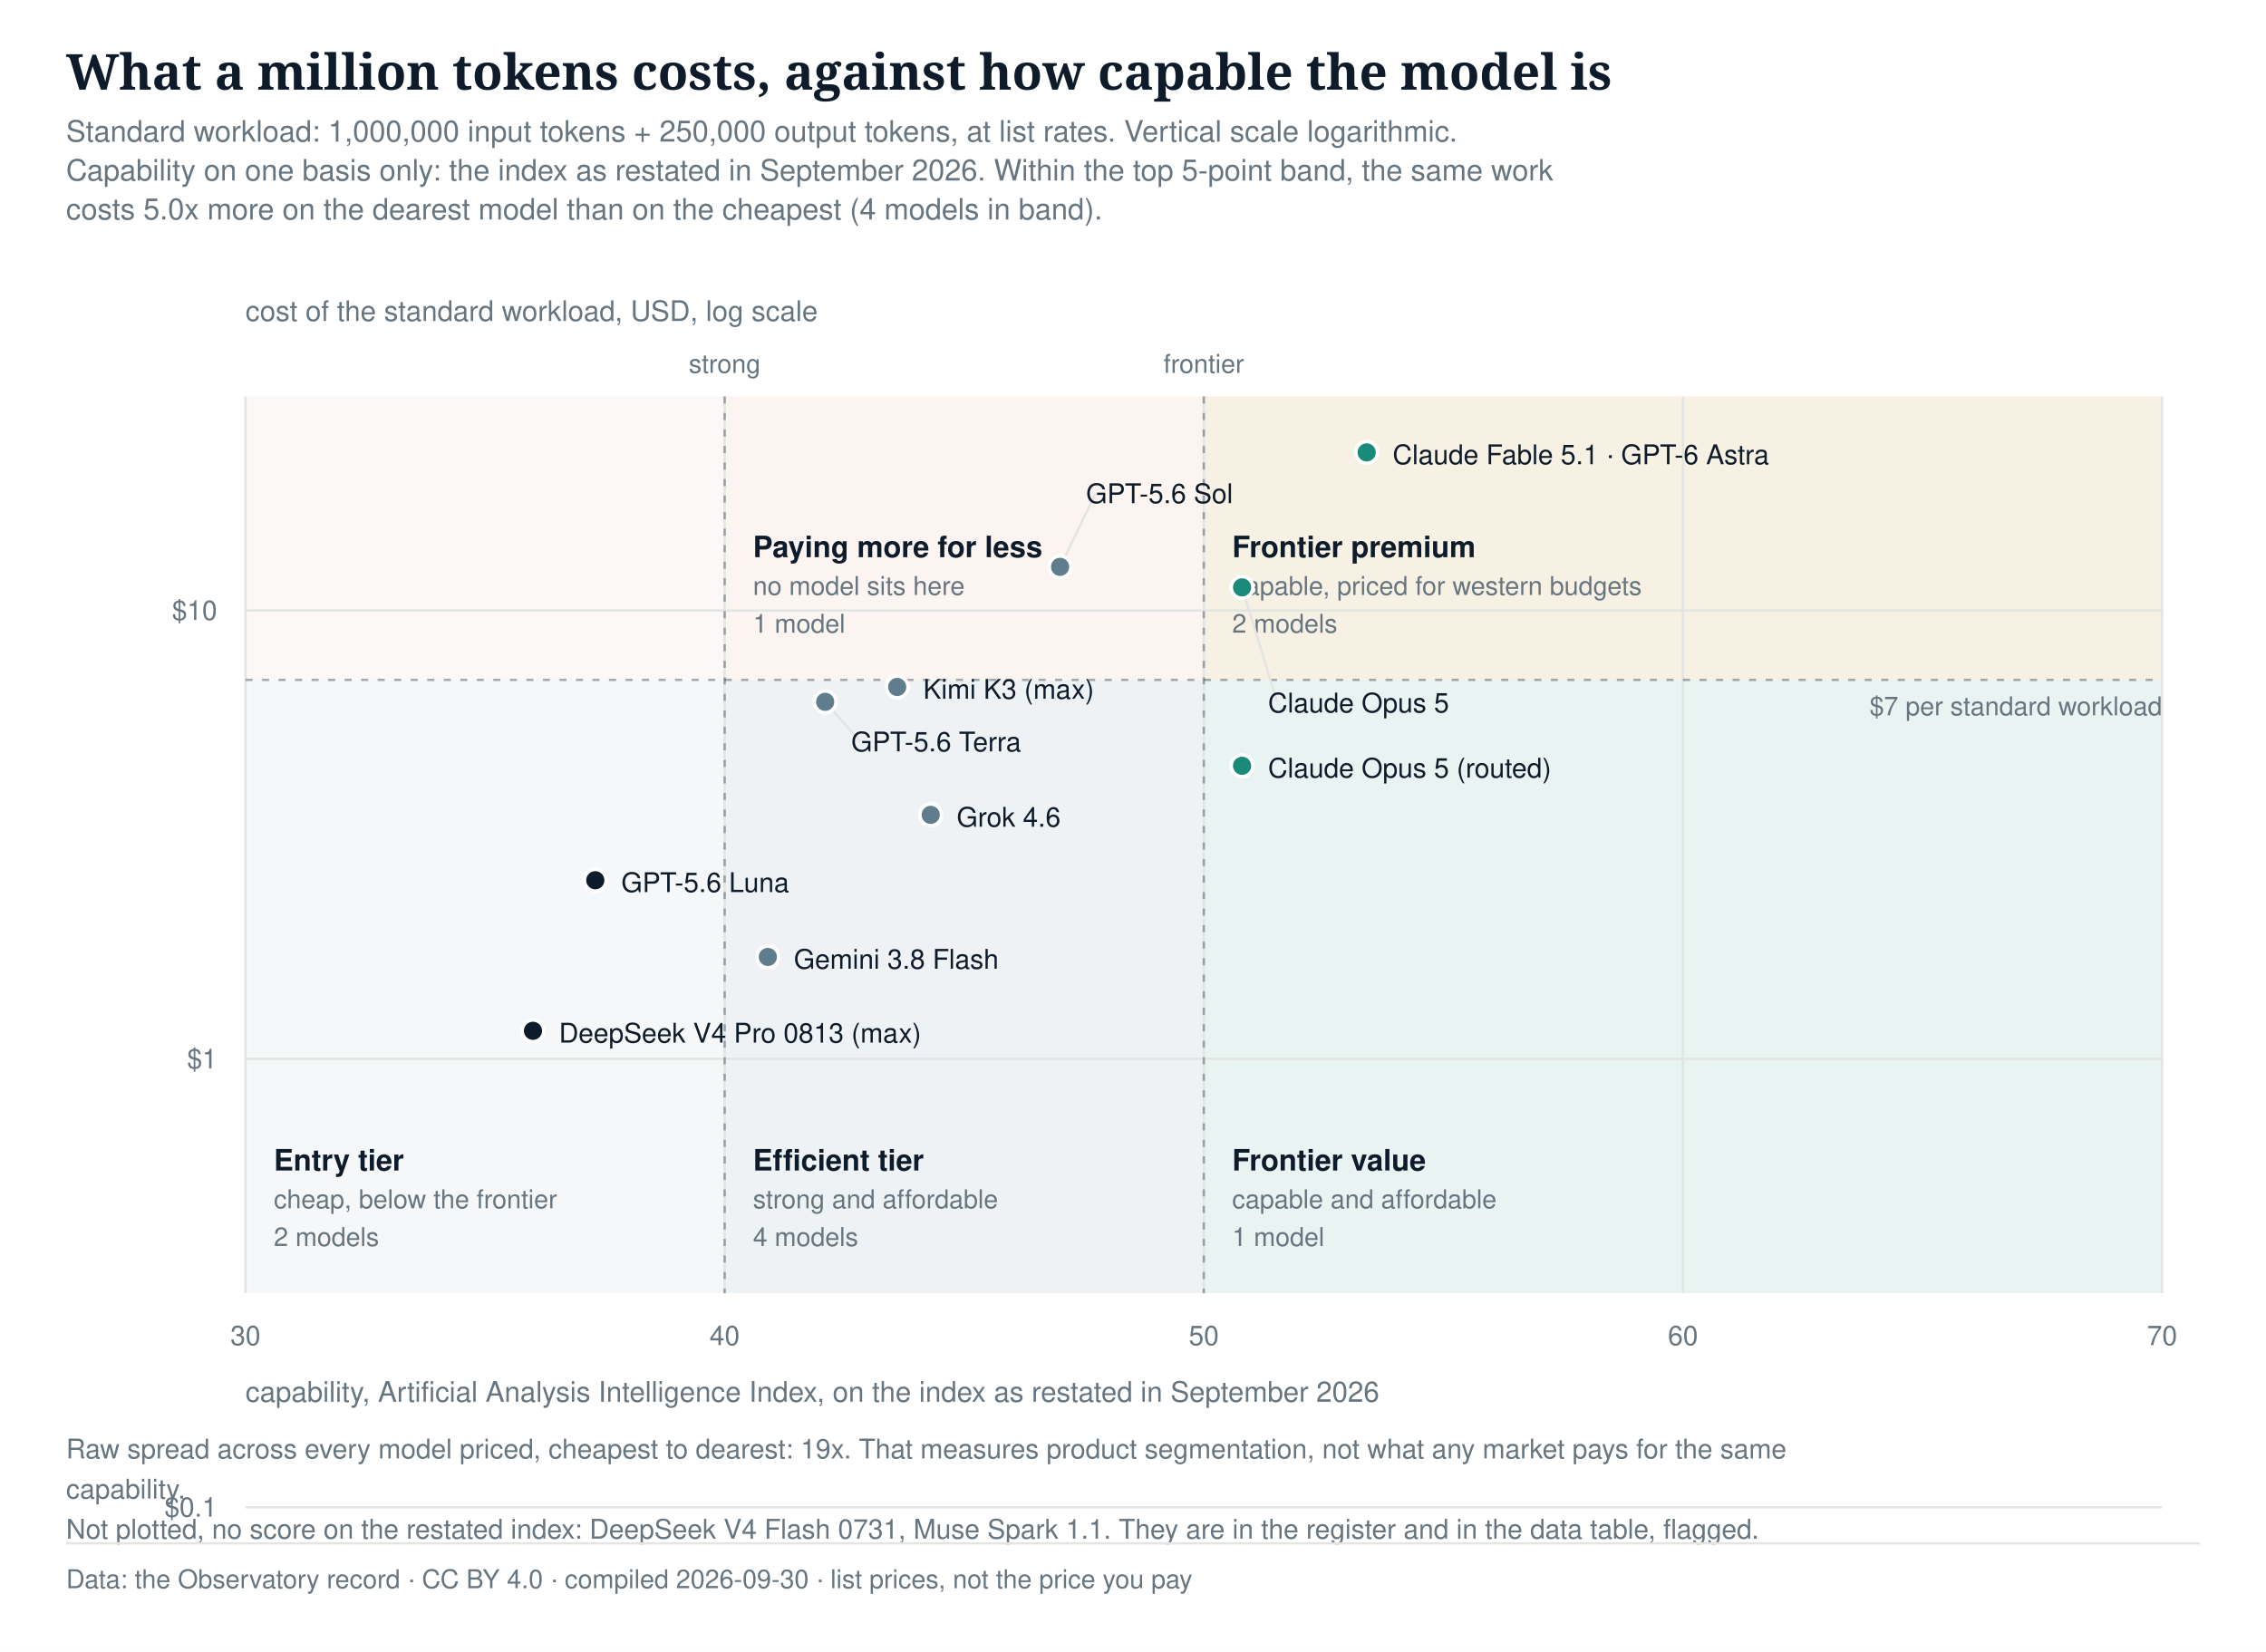
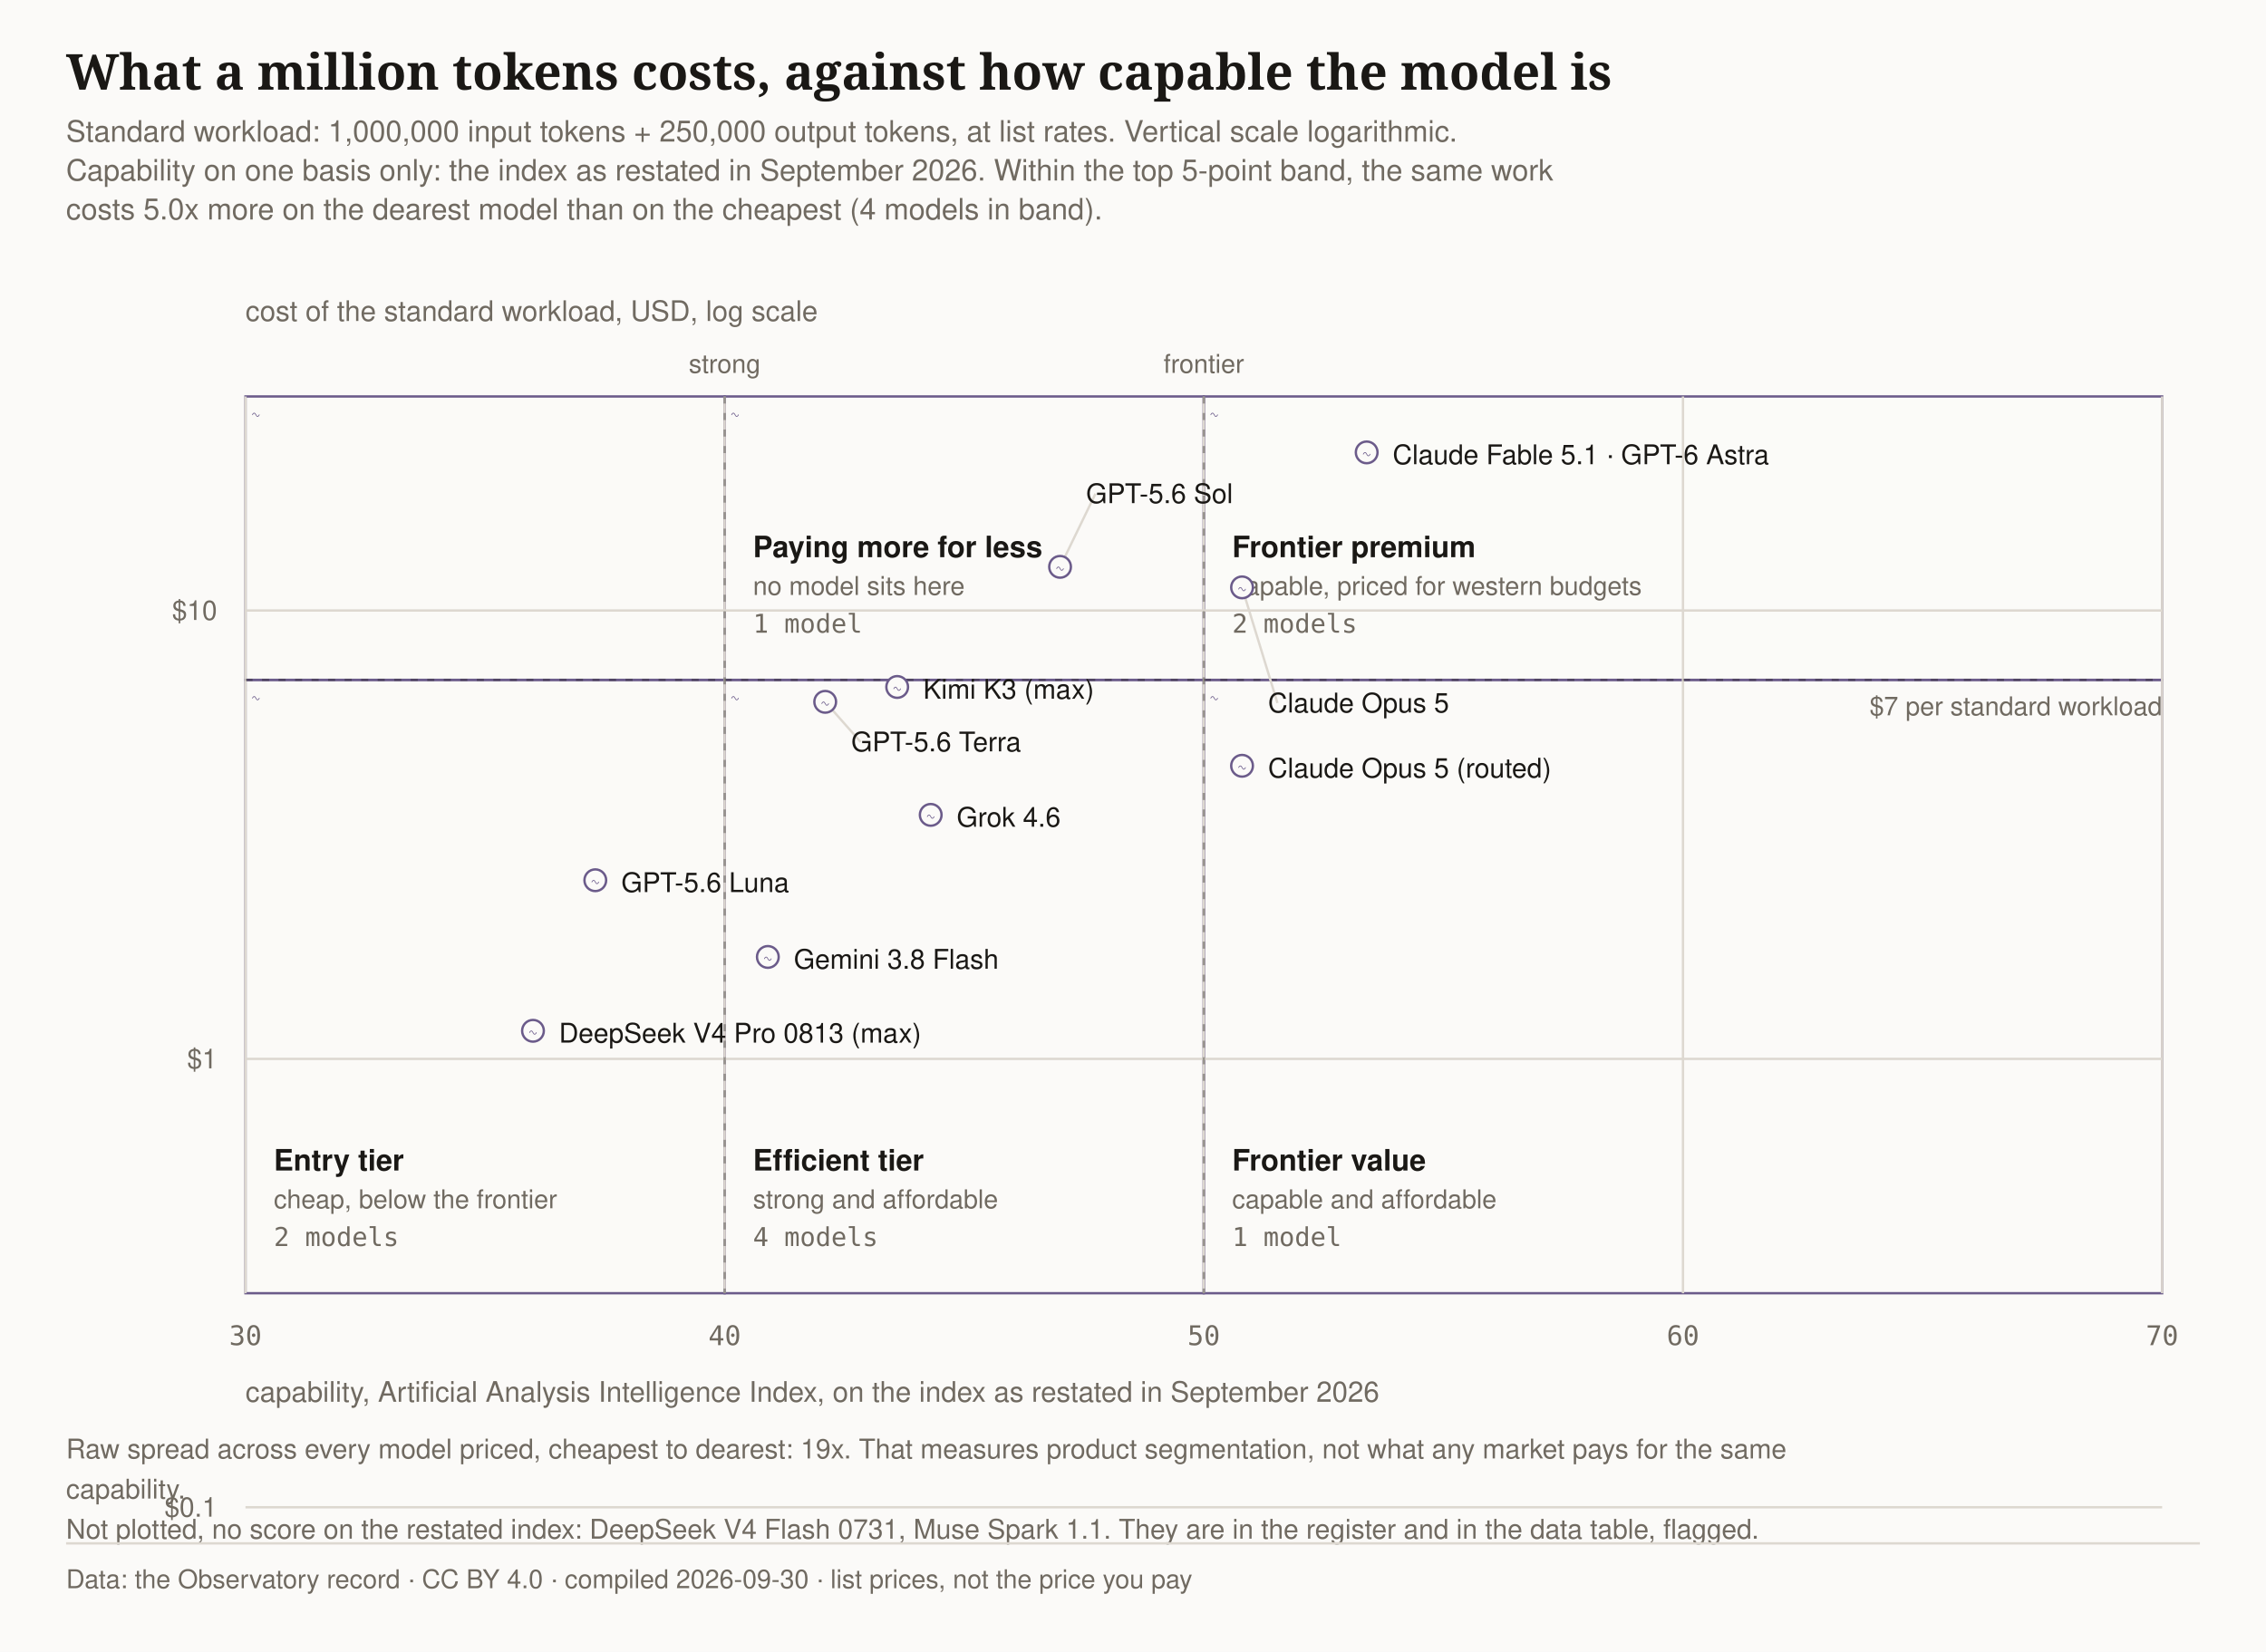
<svg xmlns="http://www.w3.org/2000/svg" viewBox="0 0 960 700" width="960" height="700" role="img" aria-label="Cost of the standard workload against capability on one basis for 11 models. Within the top 5-point capability band the same work costs 5.0 times more on the dearest model than on the cheapest; the raw spread across every model priced is 19 times, which reflects product segmentation rather than market access. 2 models are not plotted because they have no score on the restated index.">
-   <rect width="960" height="700" fill="#FFFFFF" />
-   <text x="28" y="38" font-family="'Source Serif 4',Georgia,serif" font-size="21" font-weight="600" fill="#0D1B2A">What a million tokens costs, against how capable the model is</text>
-   <text x="28" y="60.0" font-family="IBM Plex Sans,-apple-system,'Segoe UI',Helvetica,Arial,sans-serif" font-size="12.5" fill="#66757F">Standard workload: 1,000,000 input tokens + 250,000 output tokens, at list rates. Vertical scale logarithmic.</text>
-   <text x="28" y="76.5" font-family="IBM Plex Sans,-apple-system,'Segoe UI',Helvetica,Arial,sans-serif" font-size="12.5" fill="#66757F">Capability on one basis only: the index as restated in September 2026. Within the top 5-point band, the same work</text>
-   <text x="28" y="93.0" font-family="IBM Plex Sans,-apple-system,'Segoe UI',Helvetica,Arial,sans-serif" font-size="12.5" fill="#66757F">costs 5.0x more on the dearest model than on the cheapest (4 models in band).</text>
-   <rect x="510.0" y="288.1" width="406.0" height="259.9" fill="#1A8A7A" fill-opacity="0.1" />
-   <text x="522.0" y="496.0" font-family="IBM Plex Sans,-apple-system,'Segoe UI',Helvetica,Arial,sans-serif" font-size="12.5" font-weight="600" fill="#0D1B2A">Frontier value</text>
-   <text x="522.0" y="512.0" font-family="IBM Plex Sans,-apple-system,'Segoe UI',Helvetica,Arial,sans-serif" font-size="11" fill="#66757F">capable and affordable</text>
-   <text x="522.0" y="528.0" font-family="IBM Plex Sans,-apple-system,'Segoe UI',Helvetica,Arial,sans-serif" font-size="11" fill="#66757F">1 model</text>
-   <rect x="510.0" y="168.0" width="406.0" height="120.1" fill="#B98A1F" fill-opacity="0.12" />
-   <text x="522.0" y="236.1" font-family="IBM Plex Sans,-apple-system,'Segoe UI',Helvetica,Arial,sans-serif" font-size="12.5" font-weight="600" fill="#0D1B2A">Frontier premium</text>
-   <text x="522.0" y="252.1" font-family="IBM Plex Sans,-apple-system,'Segoe UI',Helvetica,Arial,sans-serif" font-size="11" fill="#66757F">capable, priced for western budgets</text>
-   <text x="522.0" y="268.1" font-family="IBM Plex Sans,-apple-system,'Segoe UI',Helvetica,Arial,sans-serif" font-size="11" fill="#66757F">2 models</text>
-   <rect x="307.0" y="288.1" width="203.0" height="259.9" fill="#5F7D8C" fill-opacity="0.1" />
-   <text x="319.0" y="496.0" font-family="IBM Plex Sans,-apple-system,'Segoe UI',Helvetica,Arial,sans-serif" font-size="12.5" font-weight="600" fill="#0D1B2A">Efficient tier</text>
-   <text x="319.0" y="512.0" font-family="IBM Plex Sans,-apple-system,'Segoe UI',Helvetica,Arial,sans-serif" font-size="11" fill="#66757F">strong and affordable</text>
-   <text x="319.0" y="528.0" font-family="IBM Plex Sans,-apple-system,'Segoe UI',Helvetica,Arial,sans-serif" font-size="11" fill="#66757F">4 models</text>
-   <rect x="307.0" y="168.0" width="203.0" height="120.1" fill="#C05A36" fill-opacity="0.07" />
-   <text x="319.0" y="236.1" font-family="IBM Plex Sans,-apple-system,'Segoe UI',Helvetica,Arial,sans-serif" font-size="12.5" font-weight="600" fill="#0D1B2A">Paying more for less</text>
-   <text x="319.0" y="252.1" font-family="IBM Plex Sans,-apple-system,'Segoe UI',Helvetica,Arial,sans-serif" font-size="11" fill="#66757F">no model sits here</text>
-   <text x="319.0" y="268.1" font-family="IBM Plex Sans,-apple-system,'Segoe UI',Helvetica,Arial,sans-serif" font-size="11" fill="#66757F">1 model</text>
-   <rect x="104.0" y="288.1" width="203.0" height="259.9" fill="#5F7D8C" fill-opacity="0.06" />
-   <text x="116.0" y="496.0" font-family="IBM Plex Sans,-apple-system,'Segoe UI',Helvetica,Arial,sans-serif" font-size="12.5" font-weight="600" fill="#0D1B2A">Entry tier</text>
-   <text x="116.0" y="512.0" font-family="IBM Plex Sans,-apple-system,'Segoe UI',Helvetica,Arial,sans-serif" font-size="11" fill="#66757F">cheap, below the frontier</text>
-   <text x="116.0" y="528.0" font-family="IBM Plex Sans,-apple-system,'Segoe UI',Helvetica,Arial,sans-serif" font-size="11" fill="#66757F">2 models</text>
-   <rect x="104.0" y="168.0" width="203.0" height="120.1" fill="#C05A36" fill-opacity="0.04" />
-   <line x1="104" y1="638.7" x2="916" y2="638.7" stroke="#E2E5E2" />
-   <text x="92" y="642.7" text-anchor="end" font-family="IBM Plex Sans,-apple-system,'Segoe UI',Helvetica,Arial,sans-serif" font-size="11.5" fill="#66757F">$0.1</text>
-   <line x1="104" y1="448.7" x2="916" y2="448.7" stroke="#E2E5E2" />
-   <text x="92" y="452.7" text-anchor="end" font-family="IBM Plex Sans,-apple-system,'Segoe UI',Helvetica,Arial,sans-serif" font-size="11.5" fill="#66757F">$1</text>
-   <line x1="104" y1="258.7" x2="916" y2="258.7" stroke="#E2E5E2" />
-   <text x="92" y="262.7" text-anchor="end" font-family="IBM Plex Sans,-apple-system,'Segoe UI',Helvetica,Arial,sans-serif" font-size="11.5" fill="#66757F">$10</text>
-   <line x1="104.0" y1="168" x2="104.0" y2="548" stroke="#E2E5E2" />
-   <text x="104.0" y="570" text-anchor="middle" font-family="IBM Plex Sans,-apple-system,'Segoe UI',Helvetica,Arial,sans-serif" font-size="11.5" fill="#66757F">30</text>
-   <line x1="307.0" y1="168" x2="307.0" y2="548" stroke="#E2E5E2" />
-   <text x="307.0" y="570" text-anchor="middle" font-family="IBM Plex Sans,-apple-system,'Segoe UI',Helvetica,Arial,sans-serif" font-size="11.5" fill="#66757F">40</text>
-   <line x1="510.0" y1="168" x2="510.0" y2="548" stroke="#E2E5E2" />
-   <text x="510.0" y="570" text-anchor="middle" font-family="IBM Plex Sans,-apple-system,'Segoe UI',Helvetica,Arial,sans-serif" font-size="11.5" fill="#66757F">50</text>
-   <line x1="713.0" y1="168" x2="713.0" y2="548" stroke="#E2E5E2" />
-   <text x="713.0" y="570" text-anchor="middle" font-family="IBM Plex Sans,-apple-system,'Segoe UI',Helvetica,Arial,sans-serif" font-size="11.5" fill="#66757F">60</text>
-   <line x1="916.0" y1="168" x2="916.0" y2="548" stroke="#E2E5E2" />
-   <text x="916.0" y="570" text-anchor="middle" font-family="IBM Plex Sans,-apple-system,'Segoe UI',Helvetica,Arial,sans-serif" font-size="11.5" fill="#66757F">70</text>
-   <line x1="307.0" y1="168" x2="307.0" y2="548" stroke="#0D1B2A" stroke-dasharray="3 4" opacity=".35" />
-   <text x="307.0" y="158" text-anchor="middle" font-family="IBM Plex Sans,-apple-system,'Segoe UI',Helvetica,Arial,sans-serif" font-size="11" fill="#66757F">strong</text>
-   <line x1="510.0" y1="168" x2="510.0" y2="548" stroke="#0D1B2A" stroke-dasharray="3 4" opacity=".35" />
-   <text x="510.0" y="158" text-anchor="middle" font-family="IBM Plex Sans,-apple-system,'Segoe UI',Helvetica,Arial,sans-serif" font-size="11" fill="#66757F">frontier</text>
-   <line x1="104" y1="288.1" x2="916" y2="288.1" stroke="#0D1B2A" stroke-dasharray="3 4" opacity=".35" />
-   <text x="916" y="303.1" text-anchor="end" font-family="IBM Plex Sans,-apple-system,'Segoe UI',Helvetica,Arial,sans-serif" font-size="11" fill="#66757F">$7 per standard workload</text>
-   <text x="104" y="136" font-family="IBM Plex Sans,-apple-system,'Segoe UI',Helvetica,Arial,sans-serif" font-size="12" fill="#66757F">cost of the standard workload, USD, log scale</text>
-   <text x="104" y="594" font-family="IBM Plex Sans,-apple-system,'Segoe UI',Helvetica,Arial,sans-serif" font-size="12" fill="#66757F">capability, Artificial Analysis Intelligence Index, on the index as restated in September 2026</text>
-   <text x="590.0" y="196.7" font-family="IBM Plex Sans,-apple-system,'Segoe UI',Helvetica,Arial,sans-serif" font-size="11.5" fill="#0D1B2A">Claude Fable 5.1 · GPT-6 Astra</text>
-   <circle cx="579.0" cy="191.7" r="4.6" fill="#1A8A7A" stroke="#FFFFFF" stroke-width="1.5" />
-   <line x1="449.1" y1="240.2" x2="464.1" y2="209.2" stroke="#E2E5E2" stroke-width="1" />
-   <text x="460.1" y="213.2" font-family="IBM Plex Sans,-apple-system,'Segoe UI',Helvetica,Arial,sans-serif" font-size="11.5" fill="#0D1B2A">GPT-5.6 Sol</text>
-   <circle cx="449.1" cy="240.2" r="4.6" fill="#5F7D8C" stroke="#FFFFFF" stroke-width="1.5" />
-   <line x1="526.2" y1="248.9" x2="541.2" y2="297.9" stroke="#E2E5E2" stroke-width="1" />
-   <text x="537.2" y="301.9" font-family="IBM Plex Sans,-apple-system,'Segoe UI',Helvetica,Arial,sans-serif" font-size="11.5" fill="#0D1B2A">Claude Opus 5</text>
-   <circle cx="526.2" cy="248.9" r="4.6" fill="#1A8A7A" stroke="#FFFFFF" stroke-width="1.5" />
-   <text x="391.1" y="296.1" font-family="IBM Plex Sans,-apple-system,'Segoe UI',Helvetica,Arial,sans-serif" font-size="11.5" fill="#0D1B2A">Kimi K3 (max)</text>
-   <circle cx="380.1" cy="291.1" r="4.6" fill="#5F7D8C" stroke="#FFFFFF" stroke-width="1.5" />
-   <line x1="349.6" y1="297.4" x2="364.6" y2="314.4" stroke="#E2E5E2" stroke-width="1" />
-   <text x="360.6" y="318.4" font-family="IBM Plex Sans,-apple-system,'Segoe UI',Helvetica,Arial,sans-serif" font-size="11.5" fill="#0D1B2A">GPT-5.6 Terra</text>
-   <circle cx="349.6" cy="297.4" r="4.6" fill="#5F7D8C" stroke="#FFFFFF" stroke-width="1.5" />
-   <text x="537.2" y="329.5" font-family="IBM Plex Sans,-apple-system,'Segoe UI',Helvetica,Arial,sans-serif" font-size="11.5" fill="#0D1B2A">Claude Opus 5 (routed)</text>
-   <circle cx="526.2" cy="324.5" r="4.6" fill="#1A8A7A" stroke="#FFFFFF" stroke-width="1.5" />
-   <text x="405.3" y="350.3" font-family="IBM Plex Sans,-apple-system,'Segoe UI',Helvetica,Arial,sans-serif" font-size="11.5" fill="#0D1B2A">Grok 4.6</text>
-   <circle cx="394.3" cy="345.3" r="4.6" fill="#5F7D8C" stroke="#FFFFFF" stroke-width="1.5" />
-   <text x="263.2" y="378.0" font-family="IBM Plex Sans,-apple-system,'Segoe UI',Helvetica,Arial,sans-serif" font-size="11.5" fill="#0D1B2A">GPT-5.6 Luna</text>
-   <circle cx="252.2" cy="373.0" r="4.6" fill="#0D1B2A" stroke="#FFFFFF" stroke-width="1.5" />
-   <text x="336.3" y="410.5" font-family="IBM Plex Sans,-apple-system,'Segoe UI',Helvetica,Arial,sans-serif" font-size="11.5" fill="#0D1B2A">Gemini 3.8 Flash</text>
-   <circle cx="325.3" cy="405.5" r="4.6" fill="#5F7D8C" stroke="#FFFFFF" stroke-width="1.5" />
-   <text x="236.8" y="441.8" font-family="IBM Plex Sans,-apple-system,'Segoe UI',Helvetica,Arial,sans-serif" font-size="11.5" fill="#0D1B2A">DeepSeek V4 Pro 0813 (max)</text>
-   <circle cx="225.8" cy="436.8" r="4.6" fill="#0D1B2A" stroke="#FFFFFF" stroke-width="1.5" />
-   <text x="28" y="618" font-family="IBM Plex Sans,-apple-system,'Segoe UI',Helvetica,Arial,sans-serif" font-size="11.5" fill="#66757F">Raw spread across every model priced, cheapest to dearest: 19x. That measures product segmentation, not what any market pays for the same</text>
-   <text x="28" y="635" font-family="IBM Plex Sans,-apple-system,'Segoe UI',Helvetica,Arial,sans-serif" font-size="11.5" fill="#66757F">capability.</text>
-   <text x="28" y="652" font-family="IBM Plex Sans,-apple-system,'Segoe UI',Helvetica,Arial,sans-serif" font-size="11.5" fill="#66757F">Not plotted, no score on the restated index: DeepSeek V4 Flash 0731, Muse Spark 1.1. They are in the register and in the data table, flagged.</text>
-   <line x1="28" y1="654" x2="932" y2="654" stroke="#E2E5E2" />
-   <text x="28" y="673" font-family="IBM Plex Sans,-apple-system,'Segoe UI',Helvetica,Arial,sans-serif" font-size="11" fill="#66757F">Data: the Observatory record · CC BY 4.0 · compiled 2026-09-30 · list prices, not the price you pay</text>
+   <defs>
+     <pattern id="status-proposal" width="6" height="6" patternUnits="userSpaceOnUse">
+       <path d="M0 6L6 0" stroke="#756342" stroke-width="1" />
+     </pattern>
+   </defs>
+   <rect width="960" height="700" fill="#fbfaf8" />
+   <text x="28" y="38" font-family="'Source Serif 4',Georgia,serif" font-size="21" font-weight="600" fill="#1a1815" style="font-variant-numeric:tabular-nums lining-nums">What a million tokens costs, against how capable the model is</text>
+   <text x="28" y="60.0" font-family="IBM Plex Sans,-apple-system,'Segoe UI',Helvetica,Arial,sans-serif" font-size="12.5" fill="#706a61" style="font-variant-numeric:tabular-nums lining-nums">Standard workload: 1,000,000 input tokens + 250,000 output tokens, at list rates. Vertical scale logarithmic.</text>
+   <text x="28" y="76.5" font-family="IBM Plex Sans,-apple-system,'Segoe UI',Helvetica,Arial,sans-serif" font-size="12.5" fill="#706a61" style="font-variant-numeric:tabular-nums lining-nums">Capability on one basis only: the index as restated in September 2026. Within the top 5-point band, the same work</text>
+   <text x="28" y="93.0" font-family="IBM Plex Sans,-apple-system,'Segoe UI',Helvetica,Arial,sans-serif" font-size="12.5" fill="#706a61" style="font-variant-numeric:tabular-nums lining-nums">costs 5.0x more on the dearest model than on the cheapest (4 models in band).</text>
+   <rect x="510.0" y="288.1" width="406.0" height="259.9" fill="#fbfaf8" fill-opacity="0.1" data-status="modelled" stroke="#6b5b8a" stroke-width="1" />
+   <text x="512.0" y="298.1" font-family="'IBM Plex Mono',Consolas,monospace" font-size="8" fill="#6b5b8a" aria-hidden="true">∿</text>
+   <text x="522.0" y="496.0" font-family="IBM Plex Sans,-apple-system,'Segoe UI',Helvetica,Arial,sans-serif" font-size="12.5" font-weight="600" fill="#1a1815" style="font-variant-numeric:tabular-nums lining-nums">Frontier value</text>
+   <text x="522.0" y="512.0" font-family="IBM Plex Sans,-apple-system,'Segoe UI',Helvetica,Arial,sans-serif" font-size="11" fill="#706a61" style="font-variant-numeric:tabular-nums lining-nums">capable and affordable</text>
+   <text x="522.0" y="528.0" font-family="'IBM Plex Mono',Consolas,monospace" font-size="11" fill="#706a61" style="font-variant-numeric:tabular-nums lining-nums">1 model</text>
+   <rect x="510.0" y="168.0" width="406.0" height="120.1" fill="#fbfaf8" fill-opacity="0.12" data-status="modelled" stroke="#6b5b8a" stroke-width="1" />
+   <text x="512.0" y="178.0" font-family="'IBM Plex Mono',Consolas,monospace" font-size="8" fill="#6b5b8a" aria-hidden="true">∿</text>
+   <text x="522.0" y="236.1" font-family="IBM Plex Sans,-apple-system,'Segoe UI',Helvetica,Arial,sans-serif" font-size="12.5" font-weight="600" fill="#1a1815" style="font-variant-numeric:tabular-nums lining-nums">Frontier premium</text>
+   <text x="522.0" y="252.1" font-family="IBM Plex Sans,-apple-system,'Segoe UI',Helvetica,Arial,sans-serif" font-size="11" fill="#706a61" style="font-variant-numeric:tabular-nums lining-nums">capable, priced for western budgets</text>
+   <text x="522.0" y="268.1" font-family="'IBM Plex Mono',Consolas,monospace" font-size="11" fill="#706a61" style="font-variant-numeric:tabular-nums lining-nums">2 models</text>
+   <rect x="307.0" y="288.1" width="203.0" height="259.9" fill="#fbfaf8" fill-opacity="0.1" data-status="modelled" stroke="#6b5b8a" stroke-width="1" />
+   <text x="309.0" y="298.1" font-family="'IBM Plex Mono',Consolas,monospace" font-size="8" fill="#6b5b8a" aria-hidden="true">∿</text>
+   <text x="319.0" y="496.0" font-family="IBM Plex Sans,-apple-system,'Segoe UI',Helvetica,Arial,sans-serif" font-size="12.5" font-weight="600" fill="#1a1815" style="font-variant-numeric:tabular-nums lining-nums">Efficient tier</text>
+   <text x="319.0" y="512.0" font-family="IBM Plex Sans,-apple-system,'Segoe UI',Helvetica,Arial,sans-serif" font-size="11" fill="#706a61" style="font-variant-numeric:tabular-nums lining-nums">strong and affordable</text>
+   <text x="319.0" y="528.0" font-family="'IBM Plex Mono',Consolas,monospace" font-size="11" fill="#706a61" style="font-variant-numeric:tabular-nums lining-nums">4 models</text>
+   <rect x="307.0" y="168.0" width="203.0" height="120.1" fill="#fbfaf8" fill-opacity="0.07" data-status="modelled" stroke="#6b5b8a" stroke-width="1" />
+   <text x="309.0" y="178.0" font-family="'IBM Plex Mono',Consolas,monospace" font-size="8" fill="#6b5b8a" aria-hidden="true">∿</text>
+   <text x="319.0" y="236.1" font-family="IBM Plex Sans,-apple-system,'Segoe UI',Helvetica,Arial,sans-serif" font-size="12.5" font-weight="600" fill="#1a1815" style="font-variant-numeric:tabular-nums lining-nums">Paying more for less</text>
+   <text x="319.0" y="252.1" font-family="IBM Plex Sans,-apple-system,'Segoe UI',Helvetica,Arial,sans-serif" font-size="11" fill="#706a61" style="font-variant-numeric:tabular-nums lining-nums">no model sits here</text>
+   <text x="319.0" y="268.1" font-family="'IBM Plex Mono',Consolas,monospace" font-size="11" fill="#706a61" style="font-variant-numeric:tabular-nums lining-nums">1 model</text>
+   <rect x="104.0" y="288.1" width="203.0" height="259.9" fill="#fbfaf8" fill-opacity="0.06" data-status="modelled" stroke="#6b5b8a" stroke-width="1" />
+   <text x="106.0" y="298.1" font-family="'IBM Plex Mono',Consolas,monospace" font-size="8" fill="#6b5b8a" aria-hidden="true">∿</text>
+   <text x="116.0" y="496.0" font-family="IBM Plex Sans,-apple-system,'Segoe UI',Helvetica,Arial,sans-serif" font-size="12.5" font-weight="600" fill="#1a1815" style="font-variant-numeric:tabular-nums lining-nums">Entry tier</text>
+   <text x="116.0" y="512.0" font-family="IBM Plex Sans,-apple-system,'Segoe UI',Helvetica,Arial,sans-serif" font-size="11" fill="#706a61" style="font-variant-numeric:tabular-nums lining-nums">cheap, below the frontier</text>
+   <text x="116.0" y="528.0" font-family="'IBM Plex Mono',Consolas,monospace" font-size="11" fill="#706a61" style="font-variant-numeric:tabular-nums lining-nums">2 models</text>
+   <rect x="104.0" y="168.0" width="203.0" height="120.1" fill="#fbfaf8" fill-opacity="0.04" data-status="modelled" stroke="#6b5b8a" stroke-width="1" />
+   <text x="106.0" y="178.0" font-family="'IBM Plex Mono',Consolas,monospace" font-size="8" fill="#6b5b8a" aria-hidden="true">∿</text>
+   <line x1="104" y1="638.7" x2="916" y2="638.7" stroke="#ddd8d0" />
+   <text x="92" y="642.7" text-anchor="end" font-family="IBM Plex Sans,-apple-system,'Segoe UI',Helvetica,Arial,sans-serif" font-size="11.5" fill="#706a61" style="font-variant-numeric:tabular-nums lining-nums">$0.1</text>
+   <line x1="104" y1="448.7" x2="916" y2="448.7" stroke="#ddd8d0" />
+   <text x="92" y="452.7" text-anchor="end" font-family="IBM Plex Sans,-apple-system,'Segoe UI',Helvetica,Arial,sans-serif" font-size="11.5" fill="#706a61" style="font-variant-numeric:tabular-nums lining-nums">$1</text>
+   <line x1="104" y1="258.7" x2="916" y2="258.7" stroke="#ddd8d0" />
+   <text x="92" y="262.7" text-anchor="end" font-family="IBM Plex Sans,-apple-system,'Segoe UI',Helvetica,Arial,sans-serif" font-size="11.5" fill="#706a61" style="font-variant-numeric:tabular-nums lining-nums">$10</text>
+   <line x1="104.0" y1="168" x2="104.0" y2="548" stroke="#ddd8d0" />
+   <text x="104.0" y="570" text-anchor="middle" font-family="'IBM Plex Mono',Consolas,monospace" font-size="11.5" fill="#706a61" style="font-variant-numeric:tabular-nums lining-nums">30</text>
+   <line x1="307.0" y1="168" x2="307.0" y2="548" stroke="#ddd8d0" />
+   <text x="307.0" y="570" text-anchor="middle" font-family="'IBM Plex Mono',Consolas,monospace" font-size="11.5" fill="#706a61" style="font-variant-numeric:tabular-nums lining-nums">40</text>
+   <line x1="510.0" y1="168" x2="510.0" y2="548" stroke="#ddd8d0" />
+   <text x="510.0" y="570" text-anchor="middle" font-family="'IBM Plex Mono',Consolas,monospace" font-size="11.5" fill="#706a61" style="font-variant-numeric:tabular-nums lining-nums">50</text>
+   <line x1="713.0" y1="168" x2="713.0" y2="548" stroke="#ddd8d0" />
+   <text x="713.0" y="570" text-anchor="middle" font-family="'IBM Plex Mono',Consolas,monospace" font-size="11.5" fill="#706a61" style="font-variant-numeric:tabular-nums lining-nums">60</text>
+   <line x1="916.0" y1="168" x2="916.0" y2="548" stroke="#ddd8d0" />
+   <text x="916.0" y="570" text-anchor="middle" font-family="'IBM Plex Mono',Consolas,monospace" font-size="11.5" fill="#706a61" style="font-variant-numeric:tabular-nums lining-nums">70</text>
+   <line x1="307.0" y1="168" x2="307.0" y2="548" stroke="#1a1815" stroke-dasharray="3 4" opacity=".35" />
+   <text x="307.0" y="158" text-anchor="middle" font-family="IBM Plex Sans,-apple-system,'Segoe UI',Helvetica,Arial,sans-serif" font-size="11" fill="#706a61" style="font-variant-numeric:tabular-nums lining-nums">strong</text>
+   <line x1="510.0" y1="168" x2="510.0" y2="548" stroke="#1a1815" stroke-dasharray="3 4" opacity=".35" />
+   <text x="510.0" y="158" text-anchor="middle" font-family="IBM Plex Sans,-apple-system,'Segoe UI',Helvetica,Arial,sans-serif" font-size="11" fill="#706a61" style="font-variant-numeric:tabular-nums lining-nums">frontier</text>
+   <line x1="104" y1="288.1" x2="916" y2="288.1" stroke="#1a1815" stroke-dasharray="3 4" opacity=".35" />
+   <text x="916" y="303.1" text-anchor="end" font-family="IBM Plex Sans,-apple-system,'Segoe UI',Helvetica,Arial,sans-serif" font-size="11" fill="#706a61" style="font-variant-numeric:tabular-nums lining-nums">$7 per standard workload</text>
+   <text x="104" y="136" font-family="IBM Plex Sans,-apple-system,'Segoe UI',Helvetica,Arial,sans-serif" font-size="12" fill="#706a61" style="font-variant-numeric:tabular-nums lining-nums">cost of the standard workload, USD, log scale</text>
+   <text x="104" y="594" font-family="IBM Plex Sans,-apple-system,'Segoe UI',Helvetica,Arial,sans-serif" font-size="12" fill="#706a61" style="font-variant-numeric:tabular-nums lining-nums">capability, Artificial Analysis Intelligence Index, on the index as restated in September 2026</text>
+   <text x="590.0" y="196.7" font-family="IBM Plex Sans,-apple-system,'Segoe UI',Helvetica,Arial,sans-serif" font-size="11.5" fill="#1a1815" style="font-variant-numeric:tabular-nums lining-nums">Claude Fable 5.1 · GPT-6 Astra</text>
+   <circle cx="579.0" cy="191.7" r="4.6" fill="#fbfaf8" stroke="#6b5b8a" stroke-width="1" data-status="modelled" />
+   <text x="579.0" y="194.7" font-family="'IBM Plex Mono',Consolas,monospace" font-size="8" fill="#6b5b8a" aria-hidden="true" text-anchor="middle">∿</text>
+   <line x1="449.1" y1="240.2" x2="464.1" y2="209.2" stroke="#ddd8d0" stroke-width="1" />
+   <text x="460.1" y="213.2" font-family="IBM Plex Sans,-apple-system,'Segoe UI',Helvetica,Arial,sans-serif" font-size="11.5" fill="#1a1815" style="font-variant-numeric:tabular-nums lining-nums">GPT-5.6 Sol</text>
+   <circle cx="449.1" cy="240.2" r="4.6" fill="#fbfaf8" stroke="#6b5b8a" stroke-width="1" data-status="modelled" />
+   <text x="449.1" y="243.2" font-family="'IBM Plex Mono',Consolas,monospace" font-size="8" fill="#6b5b8a" aria-hidden="true" text-anchor="middle">∿</text>
+   <line x1="526.2" y1="248.9" x2="541.2" y2="297.9" stroke="#ddd8d0" stroke-width="1" />
+   <text x="537.2" y="301.9" font-family="IBM Plex Sans,-apple-system,'Segoe UI',Helvetica,Arial,sans-serif" font-size="11.5" fill="#1a1815" style="font-variant-numeric:tabular-nums lining-nums">Claude Opus 5</text>
+   <circle cx="526.2" cy="248.9" r="4.6" fill="#fbfaf8" stroke="#6b5b8a" stroke-width="1" data-status="modelled" />
+   <text x="526.2" y="251.9" font-family="'IBM Plex Mono',Consolas,monospace" font-size="8" fill="#6b5b8a" aria-hidden="true" text-anchor="middle">∿</text>
+   <text x="391.1" y="296.1" font-family="IBM Plex Sans,-apple-system,'Segoe UI',Helvetica,Arial,sans-serif" font-size="11.5" fill="#1a1815" style="font-variant-numeric:tabular-nums lining-nums">Kimi K3 (max)</text>
+   <circle cx="380.1" cy="291.1" r="4.6" fill="#fbfaf8" stroke="#6b5b8a" stroke-width="1" data-status="modelled" />
+   <text x="380.1" y="294.1" font-family="'IBM Plex Mono',Consolas,monospace" font-size="8" fill="#6b5b8a" aria-hidden="true" text-anchor="middle">∿</text>
+   <line x1="349.6" y1="297.4" x2="364.6" y2="314.4" stroke="#ddd8d0" stroke-width="1" />
+   <text x="360.6" y="318.4" font-family="IBM Plex Sans,-apple-system,'Segoe UI',Helvetica,Arial,sans-serif" font-size="11.5" fill="#1a1815" style="font-variant-numeric:tabular-nums lining-nums">GPT-5.6 Terra</text>
+   <circle cx="349.6" cy="297.4" r="4.6" fill="#fbfaf8" stroke="#6b5b8a" stroke-width="1" data-status="modelled" />
+   <text x="349.6" y="300.4" font-family="'IBM Plex Mono',Consolas,monospace" font-size="8" fill="#6b5b8a" aria-hidden="true" text-anchor="middle">∿</text>
+   <text x="537.2" y="329.5" font-family="IBM Plex Sans,-apple-system,'Segoe UI',Helvetica,Arial,sans-serif" font-size="11.5" fill="#1a1815" style="font-variant-numeric:tabular-nums lining-nums">Claude Opus 5 (routed)</text>
+   <circle cx="526.2" cy="324.5" r="4.6" fill="#fbfaf8" stroke="#6b5b8a" stroke-width="1" data-status="modelled" />
+   <text x="526.2" y="327.5" font-family="'IBM Plex Mono',Consolas,monospace" font-size="8" fill="#6b5b8a" aria-hidden="true" text-anchor="middle">∿</text>
+   <text x="405.3" y="350.3" font-family="IBM Plex Sans,-apple-system,'Segoe UI',Helvetica,Arial,sans-serif" font-size="11.5" fill="#1a1815" style="font-variant-numeric:tabular-nums lining-nums">Grok 4.6</text>
+   <circle cx="394.3" cy="345.3" r="4.6" fill="#fbfaf8" stroke="#6b5b8a" stroke-width="1" data-status="modelled" />
+   <text x="394.3" y="348.3" font-family="'IBM Plex Mono',Consolas,monospace" font-size="8" fill="#6b5b8a" aria-hidden="true" text-anchor="middle">∿</text>
+   <text x="263.2" y="378.0" font-family="IBM Plex Sans,-apple-system,'Segoe UI',Helvetica,Arial,sans-serif" font-size="11.5" fill="#1a1815" style="font-variant-numeric:tabular-nums lining-nums">GPT-5.6 Luna</text>
+   <circle cx="252.2" cy="373.0" r="4.6" fill="#fbfaf8" stroke="#6b5b8a" stroke-width="1" data-status="modelled" />
+   <text x="252.2" y="376.0" font-family="'IBM Plex Mono',Consolas,monospace" font-size="8" fill="#6b5b8a" aria-hidden="true" text-anchor="middle">∿</text>
+   <text x="336.3" y="410.5" font-family="IBM Plex Sans,-apple-system,'Segoe UI',Helvetica,Arial,sans-serif" font-size="11.5" fill="#1a1815" style="font-variant-numeric:tabular-nums lining-nums">Gemini 3.8 Flash</text>
+   <circle cx="325.3" cy="405.5" r="4.6" fill="#fbfaf8" stroke="#6b5b8a" stroke-width="1" data-status="modelled" />
+   <text x="325.3" y="408.5" font-family="'IBM Plex Mono',Consolas,monospace" font-size="8" fill="#6b5b8a" aria-hidden="true" text-anchor="middle">∿</text>
+   <text x="236.8" y="441.8" font-family="IBM Plex Sans,-apple-system,'Segoe UI',Helvetica,Arial,sans-serif" font-size="11.5" fill="#1a1815" style="font-variant-numeric:tabular-nums lining-nums">DeepSeek V4 Pro 0813 (max)</text>
+   <circle cx="225.8" cy="436.8" r="4.6" fill="#fbfaf8" stroke="#6b5b8a" stroke-width="1" data-status="modelled" />
+   <text x="225.8" y="439.8" font-family="'IBM Plex Mono',Consolas,monospace" font-size="8" fill="#6b5b8a" aria-hidden="true" text-anchor="middle">∿</text>
+   <text x="28" y="618" font-family="IBM Plex Sans,-apple-system,'Segoe UI',Helvetica,Arial,sans-serif" font-size="11.5" fill="#706a61" style="font-variant-numeric:tabular-nums lining-nums">Raw spread across every model priced, cheapest to dearest: 19x. That measures product segmentation, not what any market pays for the same</text>
+   <text x="28" y="635" font-family="IBM Plex Sans,-apple-system,'Segoe UI',Helvetica,Arial,sans-serif" font-size="11.5" fill="#706a61" style="font-variant-numeric:tabular-nums lining-nums">capability.</text>
+   <text x="28" y="652" font-family="IBM Plex Sans,-apple-system,'Segoe UI',Helvetica,Arial,sans-serif" font-size="11.5" fill="#706a61" style="font-variant-numeric:tabular-nums lining-nums">Not plotted, no score on the restated index: DeepSeek V4 Flash 0731, Muse Spark 1.1. They are in the register and in the data table, flagged.</text>
+   <line x1="28" y1="654" x2="932" y2="654" stroke="#ddd8d0" />
+   <text x="28" y="673" font-family="IBM Plex Sans,-apple-system,'Segoe UI',Helvetica,Arial,sans-serif" font-size="11" fill="#706a61" style="font-variant-numeric:tabular-nums lining-nums">Data: the Observatory record · CC BY 4.0 · compiled 2026-09-30 · list prices, not the price you pay</text>
</svg>
